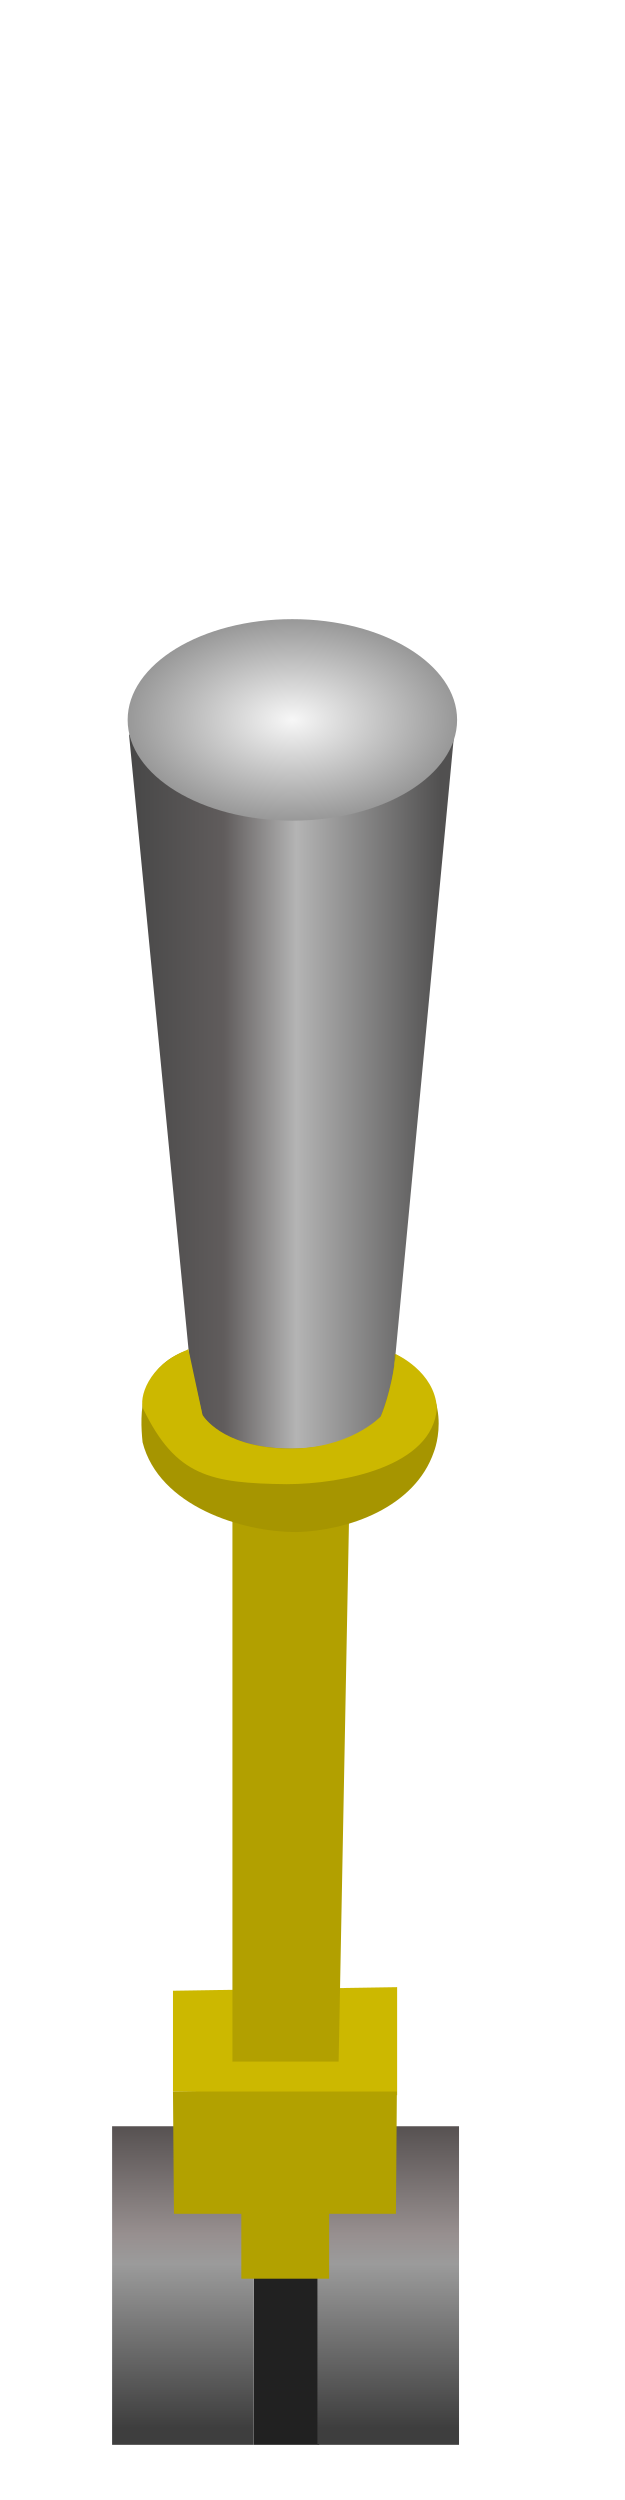
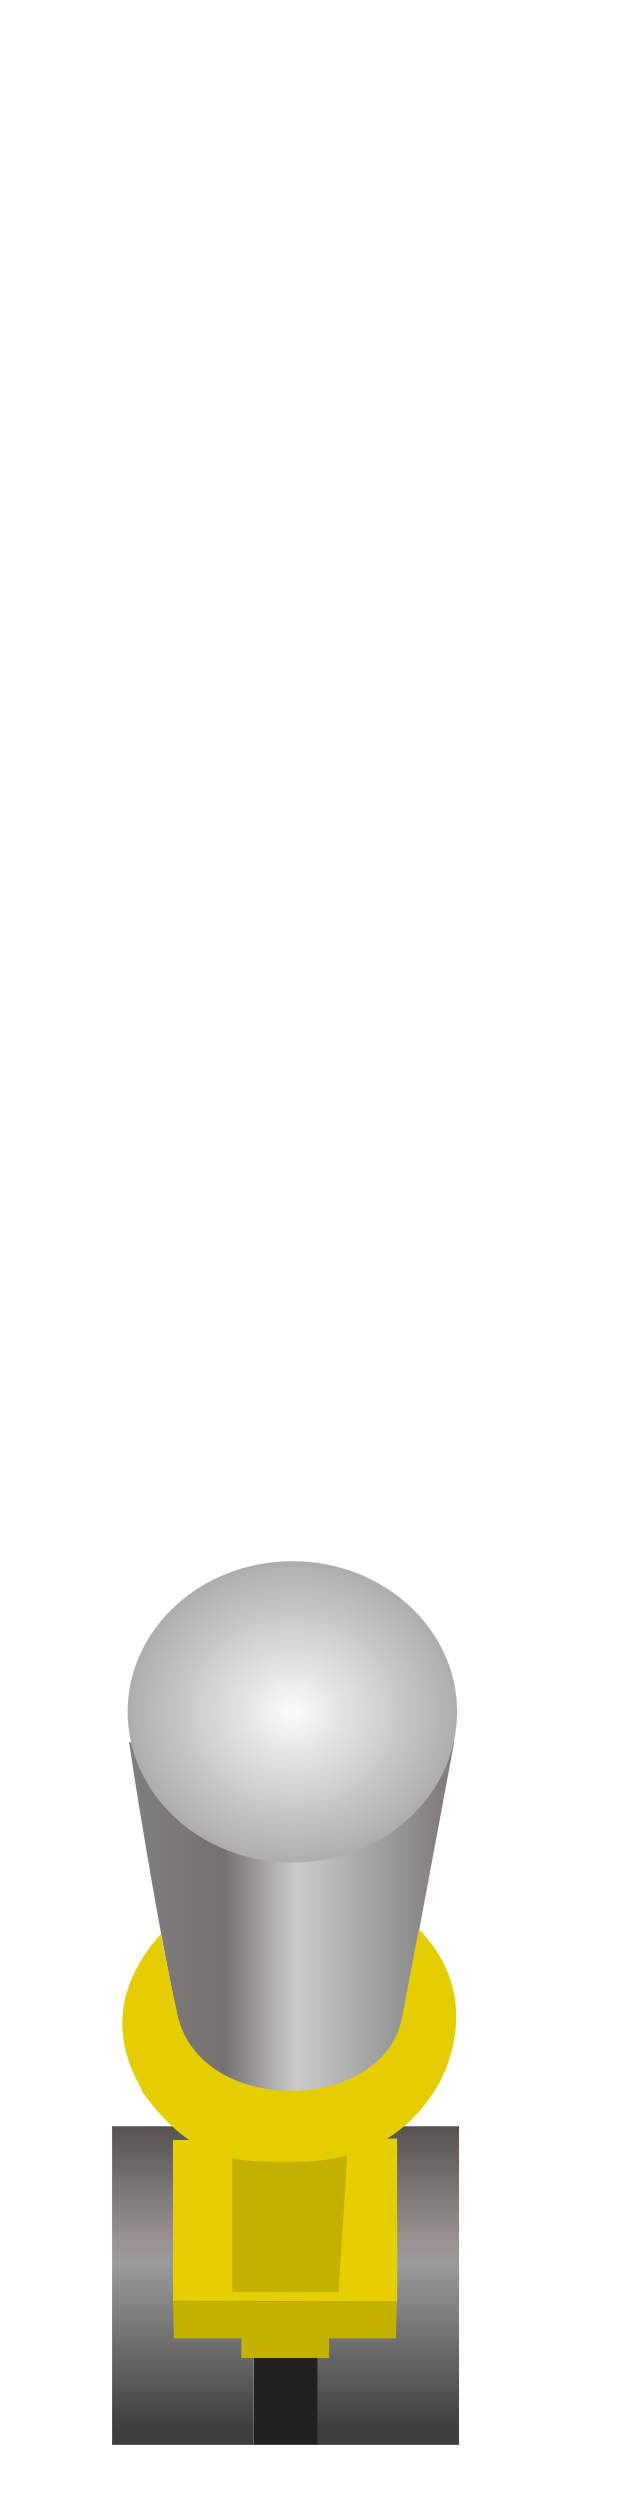
<svg xmlns="http://www.w3.org/2000/svg" xmlns:xlink="http://www.w3.org/1999/xlink" width="25mm" height="100mm" viewBox="0 0 25 100" version="1.1" id="svg8">
  <defs id="defs2">
+     <linearGradient id="linearGradient4776">
+       <stop style="stop-color:#808080;stop-opacity:1" offset="0" id="stop4768" />
+       <stop id="stop4770" offset="0.314" style="stop-color:#757070;stop-opacity:1" />
+       <stop id="stop4772" offset="0.543" style="stop-color:#cccccc;stop-opacity:1" />
+       <stop style="stop-color:#807e7e;stop-opacity:1" offset="1" id="stop4774" />
+     </linearGradient>
    <linearGradient id="linearGradient2442">
      <stop id="stop2434" offset="0" style="stop-color:#464646;stop-opacity:1" />
      <stop style="stop-color:#605c5c;stop-opacity:1" offset="0.314" id="stop2436" />
      <stop style="stop-color:#b4b4b4;stop-opacity:1" offset="0.543" id="stop2438" />
      <stop id="stop2440" offset="1" style="stop-color:#515050;stop-opacity:1" />
    </linearGradient>
    <linearGradient id="linearGradient2265">
      <stop style="stop-color:#141313;stop-opacity:1" offset="0" id="stop2257" />
      <stop id="stop2259" offset="0.314" style="stop-color:#605c5c;stop-opacity:1" />
      <stop id="stop2261" offset="0.543" style="stop-color:#b4b4b4;stop-opacity:1" />
      <stop style="stop-color:#161616;stop-opacity:1" offset="1" id="stop2263" />
    </linearGradient>
    <linearGradient id="linearGradient2111">
      <stop id="stop2103" offset="0" style="stop-color:#343030;stop-opacity:1" />
      <stop style="stop-color:#978f8f;stop-opacity:1" offset="0.314" id="stop2105" />
      <stop style="stop-color:#e6e6e6;stop-opacity:1" offset="0.543" id="stop2107" />
      <stop id="stop2109" offset="1" style="stop-color:#3e3e3e;stop-opacity:1" />
    </linearGradient>
    <linearGradient id="linearGradient1724">
      <stop style="stop-color:#494949;stop-opacity:1;" offset="0" id="stop1720" />
      <stop style="stop-color:#8e8e8e;stop-opacity:1" offset="1" id="stop1722" />
    </linearGradient>
    <linearGradient id="linearGradient1541">
      <stop style="stop-color:#9e9e9e;stop-opacity:1;" offset="0" id="stop1537" />
      <stop style="stop-color:#383838;stop-opacity:1" offset="1" id="stop1539" />
    </linearGradient>
    <linearGradient id="linearGradient1488">
      <stop style="stop-color:#343030;stop-opacity:1" offset="0" id="stop1484" />
      <stop id="stop1492" offset="0.314" style="stop-color:#5b5a5a;stop-opacity:1;" />
      <stop id="stop1490" offset="0.543" style="stop-color:#8b8b8b;stop-opacity:1" />
      <stop style="stop-color:#494949;stop-opacity:1" offset="1" id="stop1486" />
    </linearGradient>
    <linearGradient id="linearGradient1325">
      <stop style="stop-color:#3d3d3d;stop-opacity:0.984" offset="0" id="stop1321" />
      <stop id="stop1329" offset="0.514" style="stop-color:#646464;stop-opacity:0.992" />
      <stop style="stop-color:#484848;stop-opacity:1" offset="1" id="stop1323" />
    </linearGradient>
    <linearGradient id="linearGradient1317">
      <stop style="stop-color:#bd0000;stop-opacity:1" offset="0" id="stop1313" />
      <stop style="stop-color:#420000;stop-opacity:1" offset="1" id="stop1315" />
    </linearGradient>
    <linearGradient xlink:href="#linearGradient1317" id="linearGradient1319" x1="18.645" y1="258.178" x2="35.124" y2="258.178" gradientUnits="userSpaceOnUse" gradientTransform="matrix(0.9197218,0,0,1,2.29051,0)" />
    <linearGradient xlink:href="#linearGradient1325" id="linearGradient1327" x1="14.923" y1="256.248" x2="39.763" y2="256.155" gradientUnits="userSpaceOnUse" />
    <linearGradient gradientTransform="matrix(1,0,0,-0.3119617,0.5291667,348.6231)" xlink:href="#linearGradient1325" id="linearGradient1327-2" x1="14.923" y1="256.248" x2="39.763" y2="256.155" gradientUnits="userSpaceOnUse" />
    <linearGradient xlink:href="#linearGradient1541" id="linearGradient1543" x1="51.496" y1="272.468" x2="53.273" y2="272.468" gradientUnits="userSpaceOnUse" />
    <linearGradient xlink:href="#linearGradient1724" id="linearGradient1726" x1="60.991" y1="287.651" x2="63.142" y2="287.651" gradientUnits="userSpaceOnUse" />
    <linearGradient gradientTransform="translate(9.7916666e-7,1.235018e-5)" xlink:href="#linearGradient1724" id="linearGradient1726-1" x1="60.991" y1="287.651" x2="63.142" y2="287.651" gradientUnits="userSpaceOnUse" />
    <linearGradient gradientTransform="translate(-18.12421,-5.481117)" xlink:href="#linearGradient1714" id="linearGradient1543-0" x1="51.496" y1="272.468" x2="53.273" y2="272.468" gradientUnits="userSpaceOnUse" />
    <linearGradient id="linearGradient1714">
      <stop id="stop1710" offset="0" style="stop-color:#808080;stop-opacity:1" />
      <stop id="stop1712" offset="1" style="stop-color:#383838;stop-opacity:1" />
    </linearGradient>
    <linearGradient xlink:href="#linearGradient1488" id="linearGradient2021" x1="67.162" y1="352.559" x2="71.401" y2="352.559" gradientUnits="userSpaceOnUse" gradientTransform="matrix(1,0,0,1.001915,0,-0.6847006)" />
    <linearGradient xlink:href="#linearGradient2111" id="linearGradient2021-5" x1="67.162" y1="352.559" x2="71.401" y2="352.559" gradientUnits="userSpaceOnUse" gradientTransform="matrix(1,0,0,1.001915,-58.17288,-90.72111)" />
    <linearGradient xlink:href="#linearGradient2265" id="linearGradient2021-5-5" x1="67.162" y1="352.559" x2="71.401" y2="352.559" gradientUnits="userSpaceOnUse" gradientTransform="matrix(1,0,0,1.001915,29.41531,-13.74713)" />
    <linearGradient xlink:href="#linearGradient2442" id="linearGradient2327" gradientUnits="userSpaceOnUse" gradientTransform="matrix(1,0,0,1.001915,29.41531,6.890369)" x1="67.162" y1="352.559" x2="71.401" y2="352.559" />
-     <linearGradient xlink:href="#linearGradient2442" id="linearGradient2610" gradientUnits="userSpaceOnUse" gradientTransform="matrix(2.980616,0,0,2.986325,-195.1872,-812.4657)" x1="67.162" y1="352.559" x2="71.401" y2="352.559" />
-     <radialGradient xlink:href="#linearGradient2448" id="radialGradient2450" cx="98.824" cy="355.228" fx="98.824" fy="355.228" r="2.211" gradientTransform="matrix(2.980616,0,0,1.822856,-282.8629,-421.734)" gradientUnits="userSpaceOnUse" />
+     <linearGradient xlink:href="#linearGradient4776" id="linearGradient2610" gradientUnits="userSpaceOnUse" gradientTransform="matrix(2.980616,0,0,1.053217,-195.1872,-95.23763)" x1="67.162" y1="352.559" x2="71.401" y2="352.559" />
+     <radialGradient xlink:href="#linearGradient2448" id="radialGradient2450" cx="98.824" cy="355.228" fx="98.824" fy="355.228" r="2.211" gradientTransform="matrix(2.980616,0,0,2.726195,-282.8629,-702.9469)" gradientUnits="userSpaceOnUse" />
    <linearGradient id="linearGradient2448">
-       <stop style="stop-color:#f7f7f7;stop-opacity:1" offset="0" id="stop2444" />
-       <stop style="stop-color:#989898;stop-opacity:1" offset="1" id="stop2446" />
+       <stop style="stop-color:#fbfbfb;stop-opacity:1" offset="0" id="stop2444" />
+       <stop style="stop-color:#adadad;stop-opacity:1" offset="1" id="stop2446" />
    </linearGradient>
    <linearGradient gradientTransform="matrix(2.980616,0,0,2.980616,-195.3727,-834.2266)" xlink:href="#linearGradient2158" id="linearGradient2138-2" x1="67.966" y1="373.736" x2="67.966" y2="378.559" gradientUnits="userSpaceOnUse" />
    <linearGradient id="linearGradient2158">
      <stop style="stop-color:#343030;stop-opacity:1" offset="0" id="stop2150" />
      <stop id="stop2152" offset="0.461" style="stop-color:#978f8f;stop-opacity:1" />
      <stop id="stop2154" offset="0.543" style="stop-color:#9b9b9b;stop-opacity:1" />
      <stop style="stop-color:#3e3e3e;stop-opacity:1" offset="1" id="stop2156" />
    </linearGradient>
    <linearGradient gradientTransform="matrix(2.980616,0,0,2.980616,-187.1598,-834.2266)" xlink:href="#linearGradient2158" id="linearGradient2138-7-6" x1="67.966" y1="373.736" x2="67.966" y2="378.559" gradientUnits="userSpaceOnUse" />
  </defs>
  <g id="layer1" transform="translate(0,-197)">
-     <path style="fill:url(#linearGradient2610);fill-opacity:1;fill-rule:evenodd;stroke:none;stroke-width:0.298;stroke-linecap:butt;stroke-linejoin:miter;stroke-miterlimit:4;stroke-dasharray:none;stroke-opacity:1" d="m 5.16,226.374 2.777,28.697 h 3.594 3.921 l 2.723,-28.805 c 0,0 -5.5,3.694 -13.015,0.108 z" id="path2011-8" />
-     <ellipse style="fill:url(#radialGradient2450);fill-opacity:1;stroke:none;stroke-width:0.314;stroke-miterlimit:4;stroke-dasharray:none;stroke-opacity:1" id="path2267" cx="11.695" cy="225.796" rx="6.589" ry="4.03" />
    <rect style="fill:#212121;fill-opacity:1;stroke:none;stroke-width:0.79;stroke-miterlimit:4;stroke-dasharray:none;stroke-opacity:1" id="rect2432-0" width="2.618" height="9.165" x="10.148" y="285.628" />
    <rect style="fill:url(#linearGradient2138-2);fill-opacity:1;stroke:none;stroke-width:0.298;stroke-miterlimit:4;stroke-dasharray:none;stroke-opacity:1" id="rect2113-7" width="5.664" height="12.743" x="4.484" y="282.05" />
    <rect style="fill:url(#linearGradient2138-7-6);fill-opacity:1;stroke:none;stroke-width:0.298;stroke-miterlimit:4;stroke-dasharray:none;stroke-opacity:1" id="rect2113-1-1" width="5.664" height="12.743" x="12.697" y="282.05" />
-     <path style="fill:#ccb800;fill-opacity:1;fill-rule:evenodd;stroke:none;stroke-width:1.003;stroke-linecap:butt;stroke-linejoin:miter;stroke-miterlimit:4;stroke-dasharray:none;stroke-opacity:1" d="m 6.919,276.63 v 4.034 l 8.966,0.144 v -4.322 z" id="path2321" />
-     <path style="fill:#b2a100;fill-opacity:1;fill-rule:evenodd;stroke:none;stroke-width:0.89px;stroke-linecap:butt;stroke-linejoin:miter;stroke-opacity:1" d="m 6.919,280.662 0.039,4.889 h 8.879 l 0.038,-4.889 z" id="path2323" />
-     <path style="fill:#b2a000;fill-opacity:1;fill-rule:evenodd;stroke:none;stroke-width:0.265;stroke-linecap:butt;stroke-linejoin:miter;stroke-miterlimit:4;stroke-dasharray:none;stroke-opacity:1" d="m 9.297,256.648 v 22.817 l 4.248,-1.1e-4 0.436,-22.732 z" id="path2302" />
-     <path style="fill:#a69500;fill-opacity:1;fill-rule:evenodd;stroke:none;stroke-width:0.298;stroke-linecap:butt;stroke-linejoin:miter;stroke-miterlimit:4;stroke-dasharray:none;stroke-opacity:1" d="m 7.492,250.986 0.607,2.614 c 1.167,1.87 6.08,1.695 7.134,0.055 0,0 0.58,-1.469 0.554,-2.505 2.565,1.441 1.57,3.921 1.57,3.921 -0.762,2.233 -3.431,3.159 -5.5,3.213 -2.178,-4e-5 -5.5,-1.035 -6.154,-3.594 -0.109,-1.089 -0.194,-3.05 1.876,-3.703 z" id="path2269" />
-     <path style="fill:#b2a100;fill-opacity:1;fill-rule:evenodd;stroke:none;stroke-width:1.256px;stroke-linecap:butt;stroke-linejoin:miter;stroke-opacity:1" d="m 9.653,285.452 v 2.696 h 3.512 v -2.696 z" id="path2636" />
-     <path style="fill:#ccb800;fill-opacity:1;fill-rule:evenodd;stroke:none;stroke-width:0.265px;stroke-linecap:butt;stroke-linejoin:miter;stroke-opacity:1" d="m 7.538,250.977 0.561,2.623 c 0,0 0.744,1.268 3.302,1.342 2.558,0.073 3.832,-1.287 3.832,-1.287 0,0 0.433,-0.96 0.599,-2.487 0,0 1.561,0.686 1.643,2.157 -0.171,2.335 -3.753,3.035 -6.002,3.042 -3.069,-0.036 -4.431,-0.32 -5.737,-2.996 -0.195,-0.4 0.158,-1.781 1.801,-2.393 z" id="path1525" />
+     <path style="fill:url(#linearGradient2610);fill-opacity:1;fill-rule:evenodd;stroke:none;stroke-width:0.177;stroke-linecap:butt;stroke-linejoin:miter;stroke-miterlimit:4;stroke-dasharray:none;stroke-opacity:1" d="m 7.937,281.261 h 3.594 3.921 l 2.723,-14.616 c 0,0 -5.5,1.303 -13.015,0.038 0,0 1.46,9.775 2.777,14.577 z" id="path2011-8" />
+     <ellipse style="fill:url(#radialGradient2450);fill-opacity:1;stroke:none;stroke-width:0.384;stroke-miterlimit:4;stroke-dasharray:none;stroke-opacity:1" id="path2267" cx="11.695" cy="265.475" rx="6.589" ry="6.027" />
+     <path style="fill:#e5cf00;fill-opacity:1;fill-rule:evenodd;stroke:none;stroke-width:0.644;stroke-linecap:butt;stroke-linejoin:miter;stroke-miterlimit:4;stroke-dasharray:none;stroke-opacity:1" d="m 6.919,282.602 v 6.429 l 8.966,0.059 v -6.547 z" id="path2321" />
+     <path style="fill:#c4b100;fill-opacity:1;fill-rule:evenodd;stroke:none;stroke-width:0.491px;stroke-linecap:butt;stroke-linejoin:miter;stroke-opacity:1" d="m 6.919,289.045 0.039,1.487 h 8.879 l 0.038,-1.487 z" id="path2323" />
+     <path style="fill:#c4b100;fill-opacity:1;fill-rule:evenodd;stroke:none;stroke-width:0.146;stroke-linecap:butt;stroke-linejoin:miter;stroke-miterlimit:4;stroke-dasharray:none;stroke-opacity:1" d="m 9.297,281.741 v 6.941 l 4.248,-3e-5 0.436,-6.915 z" id="path2302" />
+     <path style="fill:#e5ce00;fill-opacity:1;fill-rule:evenodd;stroke:none;stroke-width:0.18;stroke-linecap:butt;stroke-linejoin:miter;stroke-miterlimit:4;stroke-dasharray:none;stroke-opacity:1" d="m 7.065,277.419 c 0.754,4.341 8.457,4.193 9.046,0.129 l 0.644,-3.382 c 2.794,2.848 0.809,6.165 0.809,6.165 -1.382,2.451 -3.586,3.121 -5.655,3.14 -2.178,-1e-5 -4.079,0.201 -6.205,-2.786 -0.109,-0.397 -2.17,-3.067 0.726,-6.323 0.178,0.878 0.432,2.187 0.636,3.056 z" id="path2269" />
+     <path style="fill:#c4b100;fill-opacity:1;fill-rule:evenodd;stroke:none;stroke-width:0.693px;stroke-linecap:butt;stroke-linejoin:miter;stroke-opacity:1" d="m 9.653,290.502 v 0.82 h 3.512 v -0.82 z" id="path2636" />
  </g>
</svg>
